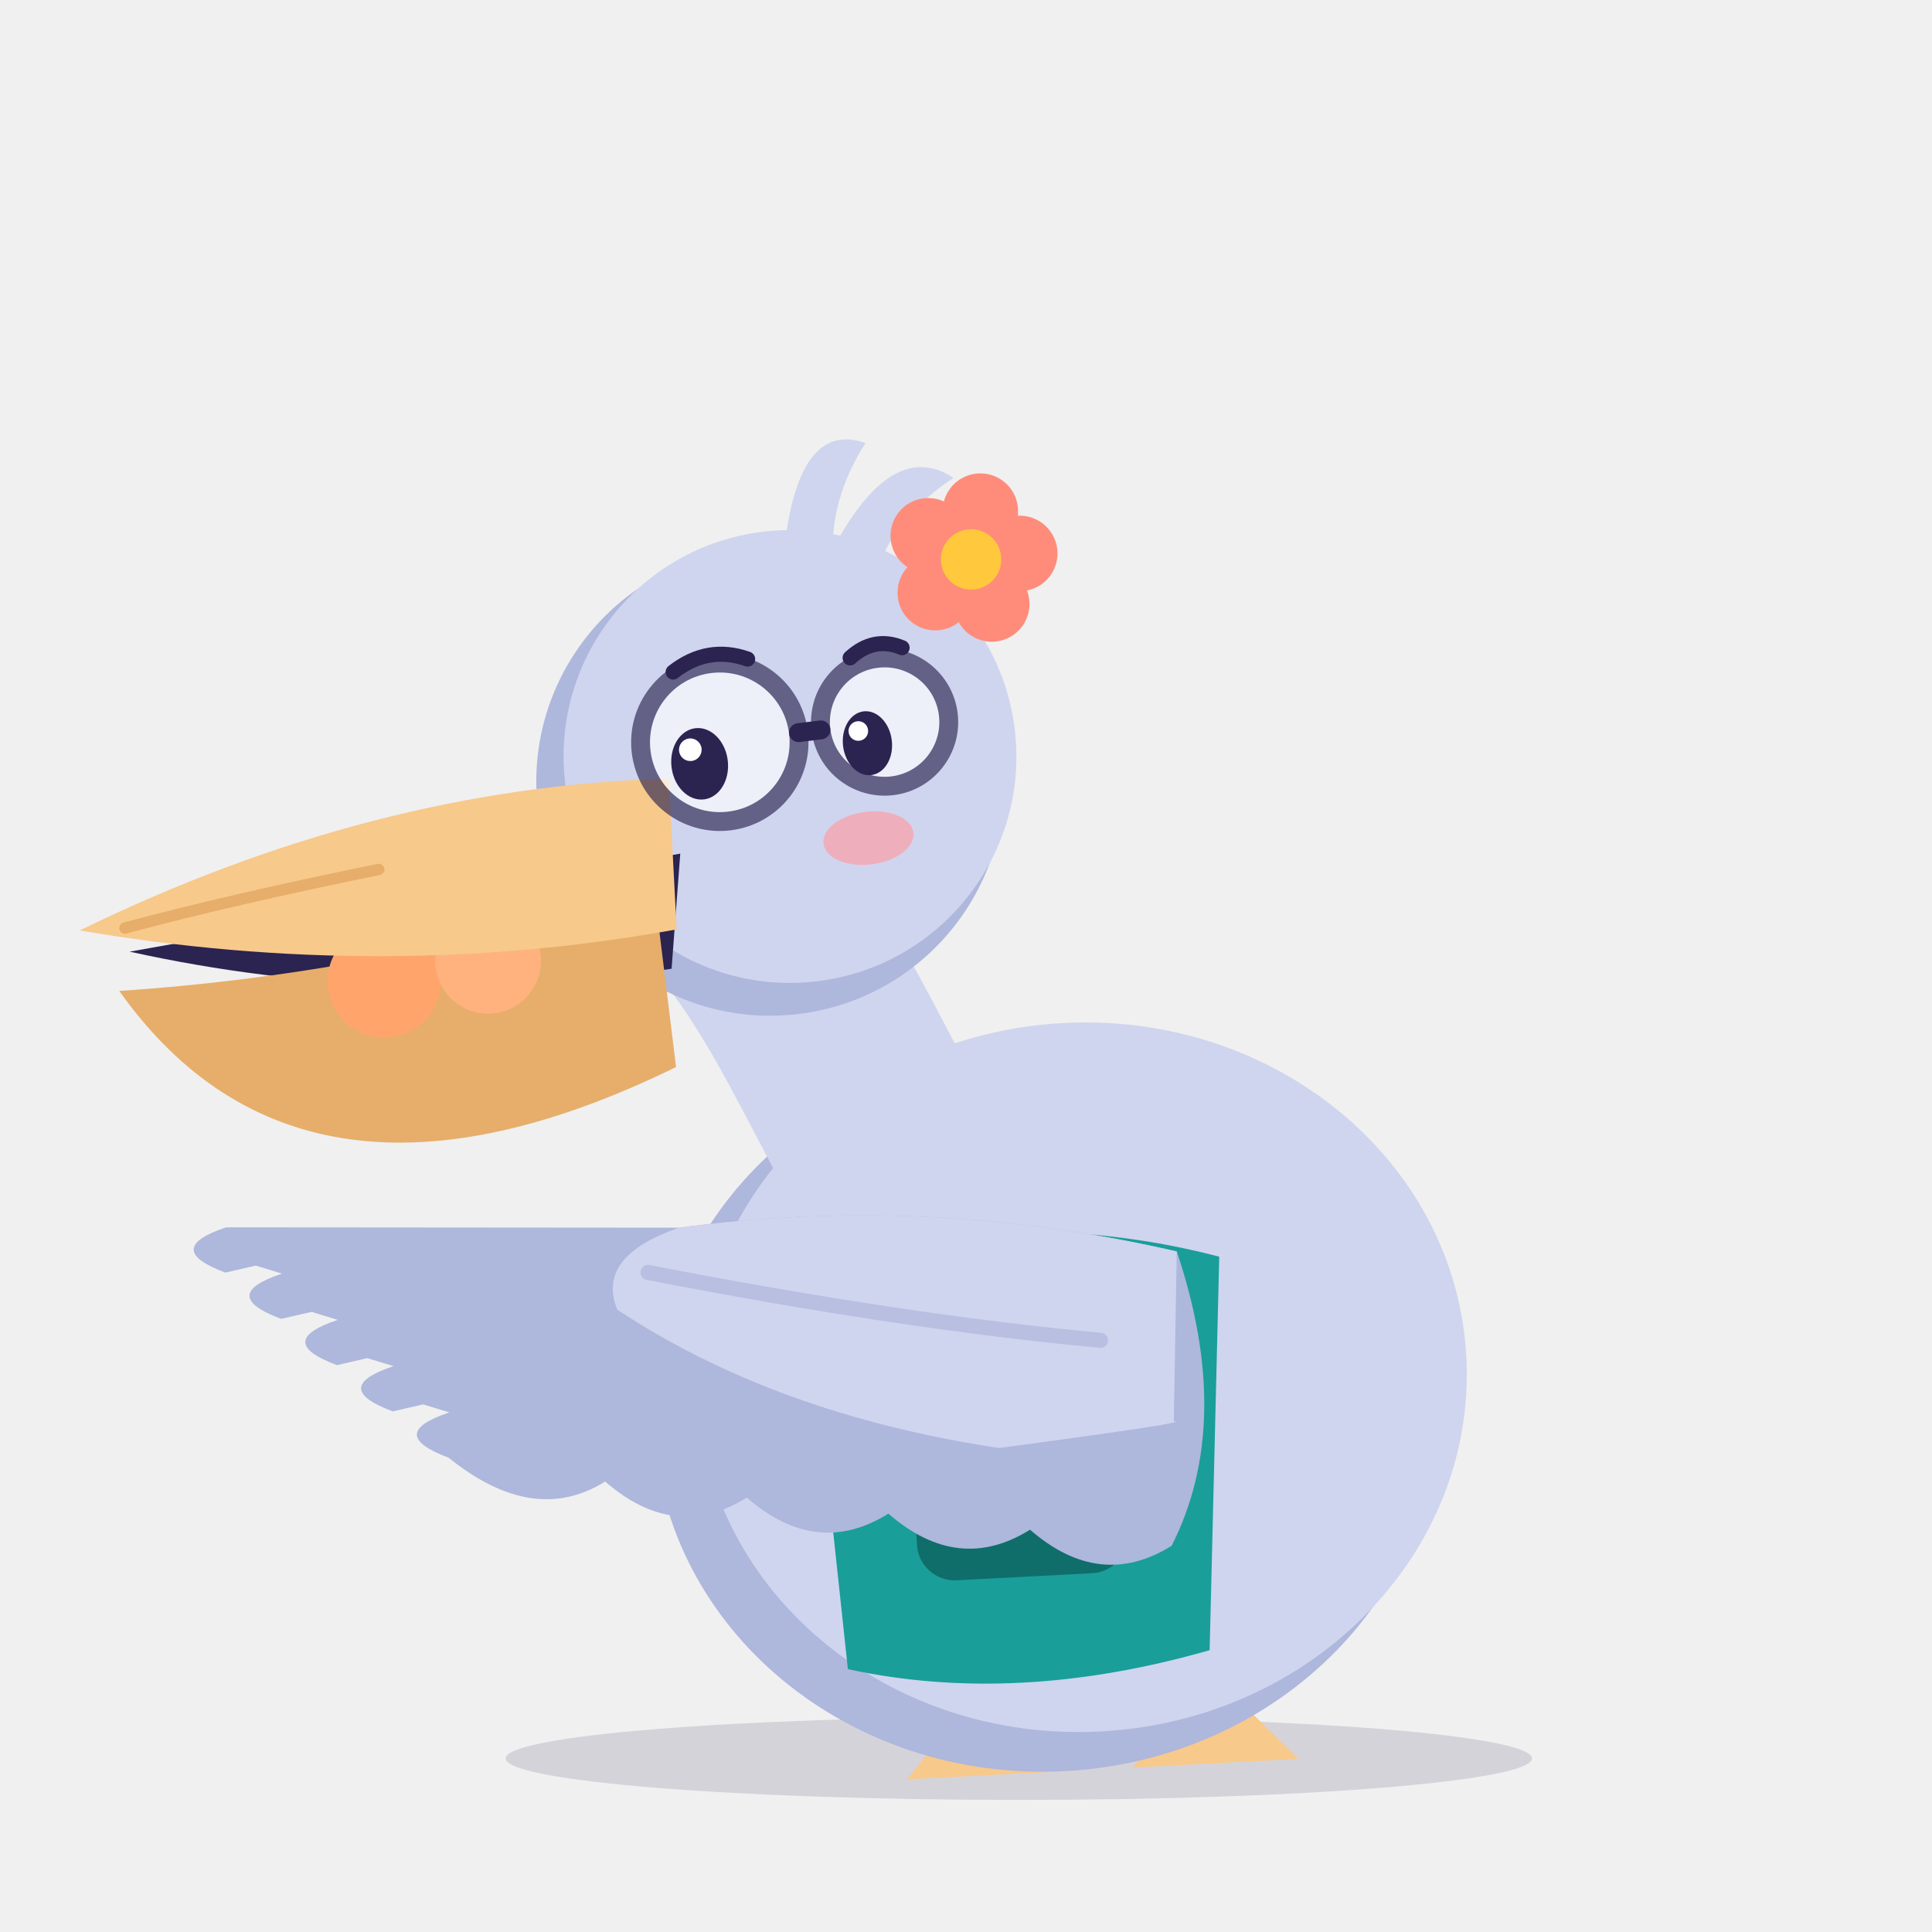
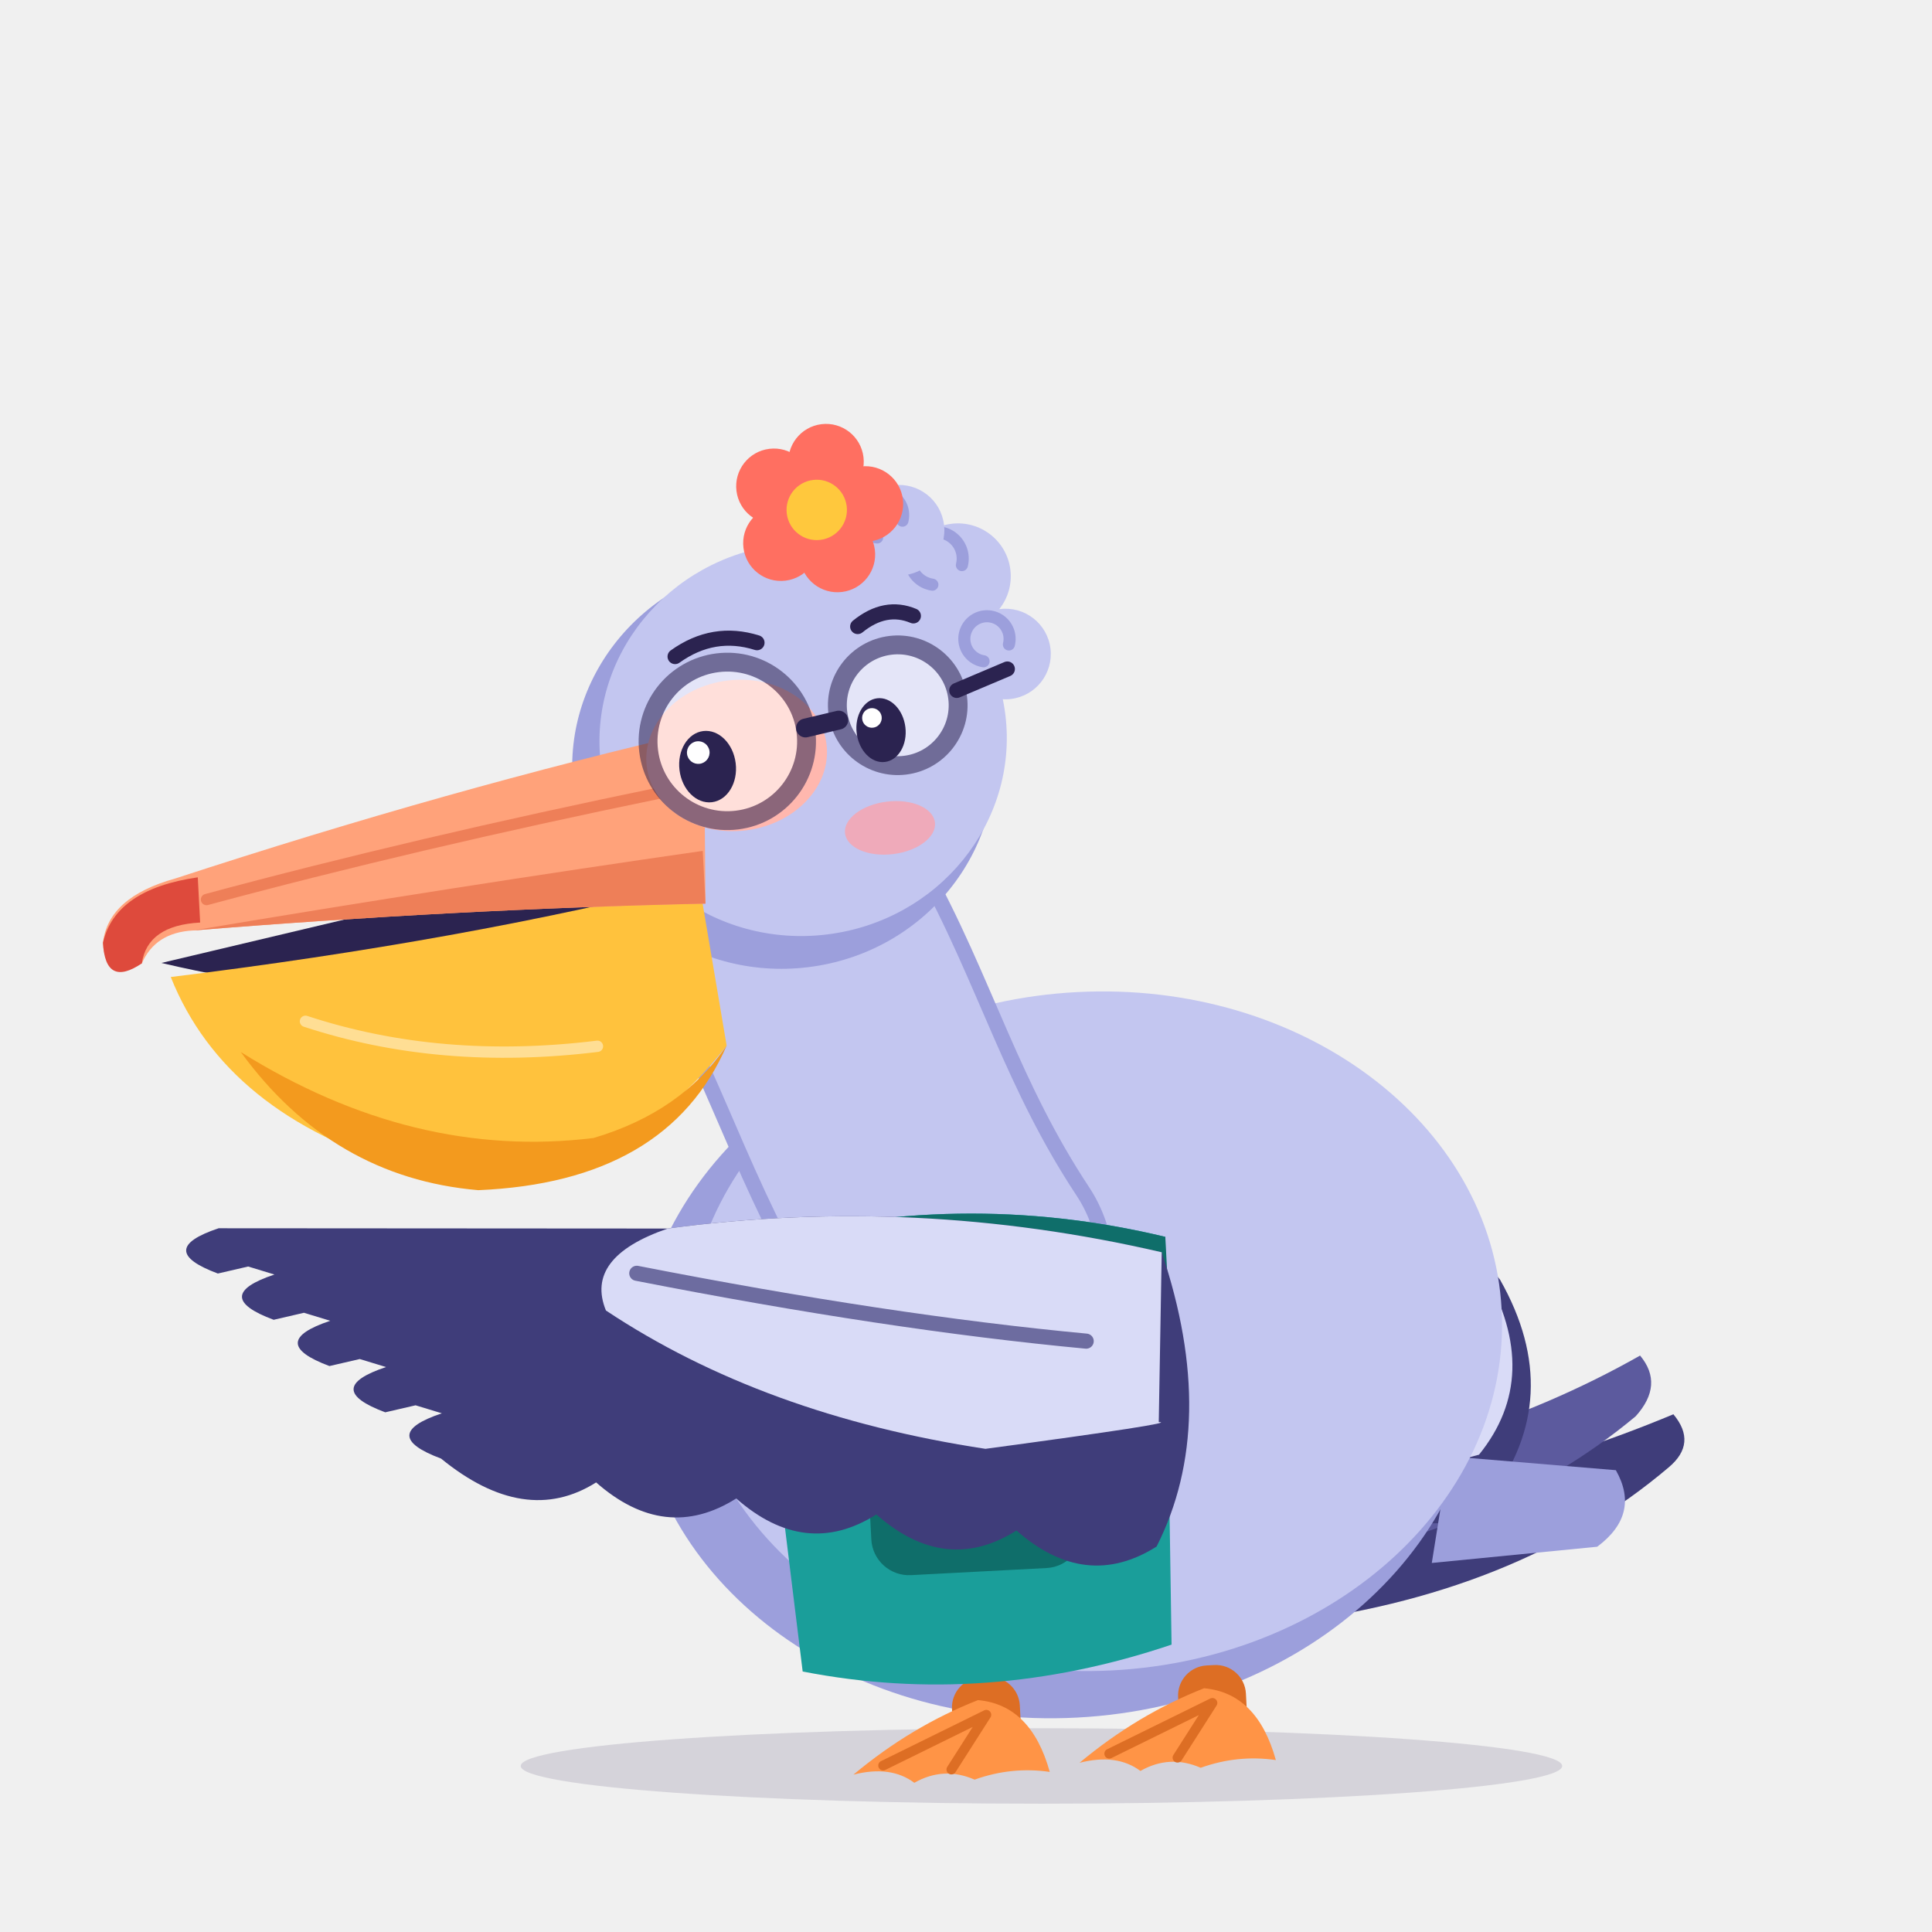
<svg xmlns="http://www.w3.org/2000/svg" viewBox="0 0 512 512" role="img" aria-label="סַבְתָא פְּנִינָה מַרְאָה">
-   <ellipse cx="270" cy="466" rx="136" ry="11" fill="rgba(43,35,80,0.14)" />
+   <ellipse cx="276" cy="468" rx="138" ry="10" fill="rgba(43,35,80,0.14)" />
  <g id="body" transform="rotate(-3 270 466)">
-     <g id="feet">
-       <path d="M240 470 L262 446 L284 470 Z" fill="#F7C98B" />
-       <path d="M300 470 L322 446 L344 470 Z" fill="#F7C98B" />
+     <g id="wing">
+       <path d="M334 404 Q392 404 448 384 Q454 392 446 398 Q404 430 340 434 Z" fill="#3F3D7A" />
+       <path d="M330 396 Q392 392 440 368 Q446 376 438 384 Q398 414 336 420 Z" fill="#5C5A9E" />
+       <path d="M300 318 Q372 300 404 346 Q420 378 398 404 Q386 414 372 406 Q360 418 344 410 Q330 420 316 408 Q296 380 300 318 Z" fill="#3F3D7A" />
+       <path d="M302 316 Q370 300 400 344 Q414 372 396 392 Q350 402 318 388 Q298 362 302 316 Z" fill="#D9DBF7" />
+       <path d="M322 336 Q356 330 386 352" fill="none" stroke="#9C9FDC" stroke-width="4" stroke-linecap="round" stroke-linejoin="round" opacity="0.6" />
+       <path d="M322 362 Q356 360 390 374" fill="none" stroke="#9C9FDC" stroke-width="4" stroke-linecap="round" stroke-linejoin="round" opacity="0.45" />
    </g>
    <g id="trunk">
-       <ellipse cx="282" cy="374" rx="104" ry="96" fill="#AEB7DC" />
-       <ellipse cx="292" cy="366" rx="102" ry="94" fill="#CFD5EE" />
+       <path d="M388 392 L432 398 Q438 410 426 418 L382 420 Z" fill="#9C9FDC" />
+       <ellipse cx="286" cy="362" rx="112" ry="94" fill="#9C9FDC" />
+       <ellipse cx="296" cy="354" rx="108" ry="90" fill="#C3C6F0" />
+     </g>
+     <g id="feet">
+       <rect x="253" y="444" width="18" height="22" rx="8" fill="#DD6E24" />
+       <path d="M278 470 Q274 452 260 450 Q242 456 226 468 Q236 466 242 471 Q250 467 258 471 Q268 468 278 470 Z" fill="#FF9446" />
+       <path d="M262 454 L234 466 M262 454 L252 468" fill="none" stroke="#DD6E24" stroke-width="2.6" stroke-linecap="round" stroke-linejoin="round" />
+       <rect x="313" y="444" width="18" height="22" rx="8" fill="#DD6E24" />
+       <path d="M338 470 Q334 452 320 450 Q302 456 286 468 Q296 466 302 471 Q310 467 318 471 Q328 468 338 470 Z" fill="#FF9446" />
+       <path d="M322 454 L294 466 M322 454 L312 468" fill="none" stroke="#DD6E24" stroke-width="2.6" stroke-linecap="round" stroke-linejoin="round" />
+     </g>
+     <g id="neck">
+       <path d="M262 336 C242 302 236 272 222 244" fill="none" stroke="#9C9FDC" stroke-width="80" stroke-linecap="round" stroke-linejoin="round" />
+       <path d="M262 336 C242 302 236 272 222 244" fill="none" stroke="#C3C6F0" stroke-width="72" stroke-linecap="round" stroke-linejoin="round" />
    </g>
    <g id="apron">
-       <path d="M220 330 Q280 320 330 336 L322 440 Q270 452 226 440 Z" fill="#1A9E9A" />
-       <rect x="246" y="380" width="56" height="38" rx="10" fill="#0F6E6A" />
-       <circle cx="274" cy="382" r="13" fill="#FFC83D" />
-       <circle cx="274" cy="382" r="7" fill="#E0A21A" />
-     </g>
-     <g id="neck">
-       <path d="M262 336 C240 302 232 272 214 244" fill="none" stroke="#CFD5EE" stroke-width="58" stroke-linecap="round" stroke-linejoin="round" />
+       <path d="M206 326 Q262 314 316 330 L312 438 Q262 452 214 440 Z" fill="#1A9E9A" />
+       <path d="M206 326 Q262 314 316 330 L316 340 Q262 326 206 338 Z" fill="#0F6E6A" />
+       <rect x="234" y="378" width="56" height="38" rx="10" fill="#0F6E6A" />
+       <circle cx="262" cy="382" r="13" fill="#FFC83D" />
+       <circle cx="262" cy="382" r="7" fill="#E0A21A" />
    </g>
    <g id="head-turn" transform="translate(-6 6) rotate(-4 226 230)">
      <g id="head">
-         <circle cx="226" cy="198" r="62" fill="#AEB7DC" />
-         <circle cx="232" cy="192" r="60" fill="#CFD5EE" />
-         <path d="M238 134 Q246 104 262 112 Q252 124 250 138 Z" fill="#CFD5EE" />
-         <path d="M252 136 Q270 112 284 124 Q268 132 262 144 Z" fill="#CFD5EE" />
-         <circle cx="299" cy="146" r="10" fill="#FF8C7A" />
-         <circle cx="290" cy="158.4" r="10" fill="#FF8C7A" />
-         <circle cx="275.5" cy="153.6" r="10" fill="#FF8C7A" />
-         <circle cx="275.5" cy="138.4" r="10" fill="#FF8C7A" />
-         <circle cx="290" cy="133.6" r="10" fill="#FF8C7A" />
-         <circle cx="286" cy="146" r="8" fill="#FFC83D" />
-         <path d="M200 214 L52 222 Q120 246 194 244 Z" fill="#2B2350" />
+         <ellipse cx="230" cy="194" rx="56" ry="54" fill="#9C9FDC" />
+         <ellipse cx="236" cy="188" rx="54" ry="52" fill="#C3C6F0" />
+         <path d="M196 170 Q206 150 232 150 Q214 168 214 196 L196 204 Z" fill="#C3C6F0" />
+         <circle cx="282" cy="150" r="14" fill="#C3C6F0" />
+         <path d="M275 151.4 a7 7 0 1 1 8.4 -4.2" fill="none" stroke="#9C9FDC" stroke-width="3.2" stroke-linecap="round" stroke-linejoin="round" />
+         <circle cx="292" cy="172" r="12" fill="#C3C6F0" />
+         <path d="M286 173.2 a6 6 0 1 1 7.2 -3.6" fill="none" stroke="#9C9FDC" stroke-width="3.2" stroke-linecap="round" stroke-linejoin="round" />
+         <circle cx="268" cy="136" r="12" fill="#C3C6F0" />
+         <path d="M262 137.2 a6 6 0 1 1 7.2 -3.6" fill="none" stroke="#9C9FDC" stroke-width="3.2" stroke-linecap="round" stroke-linejoin="round" />
+         <circle cx="260" cy="128" r="10" fill="#FF6F61" />
+         <circle cx="251" cy="140.4" r="10" fill="#FF6F61" />
+         <circle cx="236.5" cy="135.6" r="10" fill="#FF6F61" />
+         <circle cx="236.5" cy="120.4" r="10" fill="#FF6F61" />
+         <circle cx="251" cy="115.6" r="10" fill="#FF6F61" />
+         <circle cx="247" cy="128" r="8" fill="#FFC83D" />
+         <path d="M204 210 L60 226 Q130 252 200 240 Z" fill="#2B2350" />
        <g id="pouch">
-           <path d="M192 222 Q120 236 48 232 Q88 306 192 270 Z" fill="#E6AE6A" />
-           <circle cx="118" cy="238" r="15" fill="#FFA46B" />
-           <circle cx="146" cy="236" r="14" fill="#FFB27E" />
-           <ellipse cx="120" cy="226" rx="4" ry="3" fill="#86C474" />
+           <path d="M204 222 Q140 230 62 230 Q72 268 118 288 Q168 304 206 266 Z" fill="#FFC23D" />
+           <path d="M78 252 Q120 286 168 286 Q192 282 206 266 Q186 300 136 296 Q98 288 78 252 Z" fill="#F39A1E" />
+           <path d="M96 246 Q130 262 172 262" fill="none" stroke="#FFFFFF" stroke-width="3" stroke-linecap="round" stroke-linejoin="round" opacity="0.45" />
        </g>
        <g id="mouth">
-           <g id="bill" transform="rotate(4 200 214)">
-             <path d="M198 194 Q120 192 40 226 Q120 244 198 234 Z" fill="#F7C98B" />
-             <path d="M120 214 Q80 220 52 226" fill="none" stroke="#E6AE6A" stroke-width="3" stroke-linecap="round" stroke-linejoin="round" />
+           <g id="bill" transform="rotate(4 206 214)">
+             <path d="M208 182 Q140 194 66 214 Q48 218 46 230 Q46 240 56 236 Q60 228 70 228 Q140 226 206 228 Z" fill="#FFA27A" />
+             <path d="M206 214 Q140 220 70 228 Q140 226 206 228 Z" fill="#EE7F58" />
+             <path d="M196 198 Q130 208 74 220" fill="none" stroke="#EE7F58" stroke-width="3" stroke-linecap="round" stroke-linejoin="round" />
+             <path d="M72 214 Q50 216 46 230 Q46 242 56 236 Q58 226 72 226 Z" fill="#DE4A3C" />
          </g>
        </g>
-         <circle cx="214" cy="186" r="21" fill="#FFFFFF" opacity="0.65" stroke="#2B2350" stroke-width="5" />
-         <circle cx="258" cy="186" r="17" fill="#FFFFFF" opacity="0.65" stroke="#2B2350" stroke-width="5" />
-         <path d="M235 186 L241 186" fill="none" stroke="#2B2350" stroke-width="5" stroke-linecap="round" stroke-linejoin="round" />
-         <ellipse cx="208" cy="191" rx="7.5" ry="9.5" fill="#2B2350" />
-         <circle cx="206" cy="187" r="3" fill="#FFFFFF" />
-         <ellipse cx="252.8" cy="191" rx="6.5" ry="8.5" fill="#2B2350" />
-         <circle cx="250.8" cy="187.5" r="2.6" fill="#FFFFFF" />
-         <path d="M204 166 Q214 160 224 165" fill="none" stroke="#2B2350" stroke-width="4" stroke-linecap="round" stroke-linejoin="round" />
-         <path d="M251 168 Q258 163 265 167" fill="none" stroke="#2B2350" stroke-width="4" stroke-linecap="round" stroke-linejoin="round" />
-         <ellipse cx="250" cy="216" rx="12" ry="7" fill="#F4A7B4" opacity="0.85" />
+         <ellipse cx="218" cy="190" rx="24" ry="20" fill="#FFB7AE" />
+         <circle cx="216" cy="186" r="21" fill="#FFFFFF" opacity="0.55" stroke="#2B2350" stroke-width="5" />
+         <circle cx="262" cy="182" r="16" fill="#FFFFFF" opacity="0.55" stroke="#2B2350" stroke-width="5" />
+         <path d="M237 185 L246 184" fill="none" stroke="#2B2350" stroke-width="5" stroke-linecap="round" stroke-linejoin="round" />
+         <path d="M278 180 L292 176" fill="none" stroke="#2B2350" stroke-width="4" stroke-linecap="round" stroke-linejoin="round" />
+         <ellipse cx="210" cy="192" rx="7.5" ry="9.5" fill="#2B2350" />
+         <circle cx="208" cy="188" r="3" fill="#FFFFFF" />
+         <ellipse cx="256.8" cy="188" rx="6.5" ry="8.5" fill="#2B2350" />
+         <circle cx="254.8" cy="184.5" r="2.6" fill="#FFFFFF" />
+         <path d="M205 162 Q216 156 227 161" fill="none" stroke="#2B2350" stroke-width="4" stroke-linecap="round" stroke-linejoin="round" />
+         <path d="M254 160 Q262 155 269 159" fill="none" stroke="#2B2350" stroke-width="4" stroke-linecap="round" stroke-linejoin="round" />
+         <ellipse cx="256" cy="214" rx="12" ry="7" fill="#F4A7B4" opacity="0.9" />
      </g>
    </g>
-     <g id="hand" transform="translate(318 346) rotate(184) scale(1 -1)">
-       <path d="M0 -12 Q66 -26 132 -16 L252 -14 Q269 -8 252 -2 L244 -4 L237 -2 Q254 4 237 10 L229 8 L222 10 Q239 16 222 22 L214 20 L207 22 Q224 28 207 34 L199 32 L192 34 Q209 40 192 46 Q169.2 63.8 150.4 51.6 Q131.6 67.4 112.8 55.2 Q94 71 75.2 58.8 Q56.4 74.6 37.6 62.4 Q18.8 78.2 0 66 Q-16 33 0 -12 Z" fill="#AEB7DC" />
-       <path d="M0 -12 Q66 -26 132 -16 Q154 -8 148 6 Q105.6 33 46.2 40.9 Q-6 33 0 33 Z" fill="#CFD5EE" />
-       <path d="M19.8 11.9 Q72.6 7.9 140 -4" fill="none" stroke="#AEB7DC" stroke-width="4" stroke-linecap="round" stroke-linejoin="round" opacity="0.7" />
+     <g id="hand" transform="translate(314 346) rotate(184) scale(1 -1)">
+       <path d="M0 -12 Q65.5 -26 131 -16 L250 -14 Q267 -8 250 -2 L242 -4 L235 -2 Q252 4 235 10 L227 8 L220 10 Q237 16 220 22 L212 20 L205 22 Q222 28 205 34 L197 32 L190 34 Q207 40 190 46 Q167.4 63.8 148.8 51.6 Q130.2 67.4 111.6 55.2 Q93 71 74.4 58.8 Q55.8 74.6 37.2 62.4 Q18.6 78.2 0 66 Q-16 33 0 -12 Z" fill="#3F3D7A" />
+       <path d="M0 -12 Q65.5 -26 131 -16 Q153 -8 147 6 Q104.8 33 45.8 40.9 Q-6 33 0 33 Z" fill="#D9DBF7" />
+       <path d="M19.6 11.9 Q72.1 7.9 139 -4" fill="none" stroke="#3F3D7A" stroke-width="4" stroke-linecap="round" stroke-linejoin="round" opacity="0.7" />
    </g>
  </g>
</svg>
